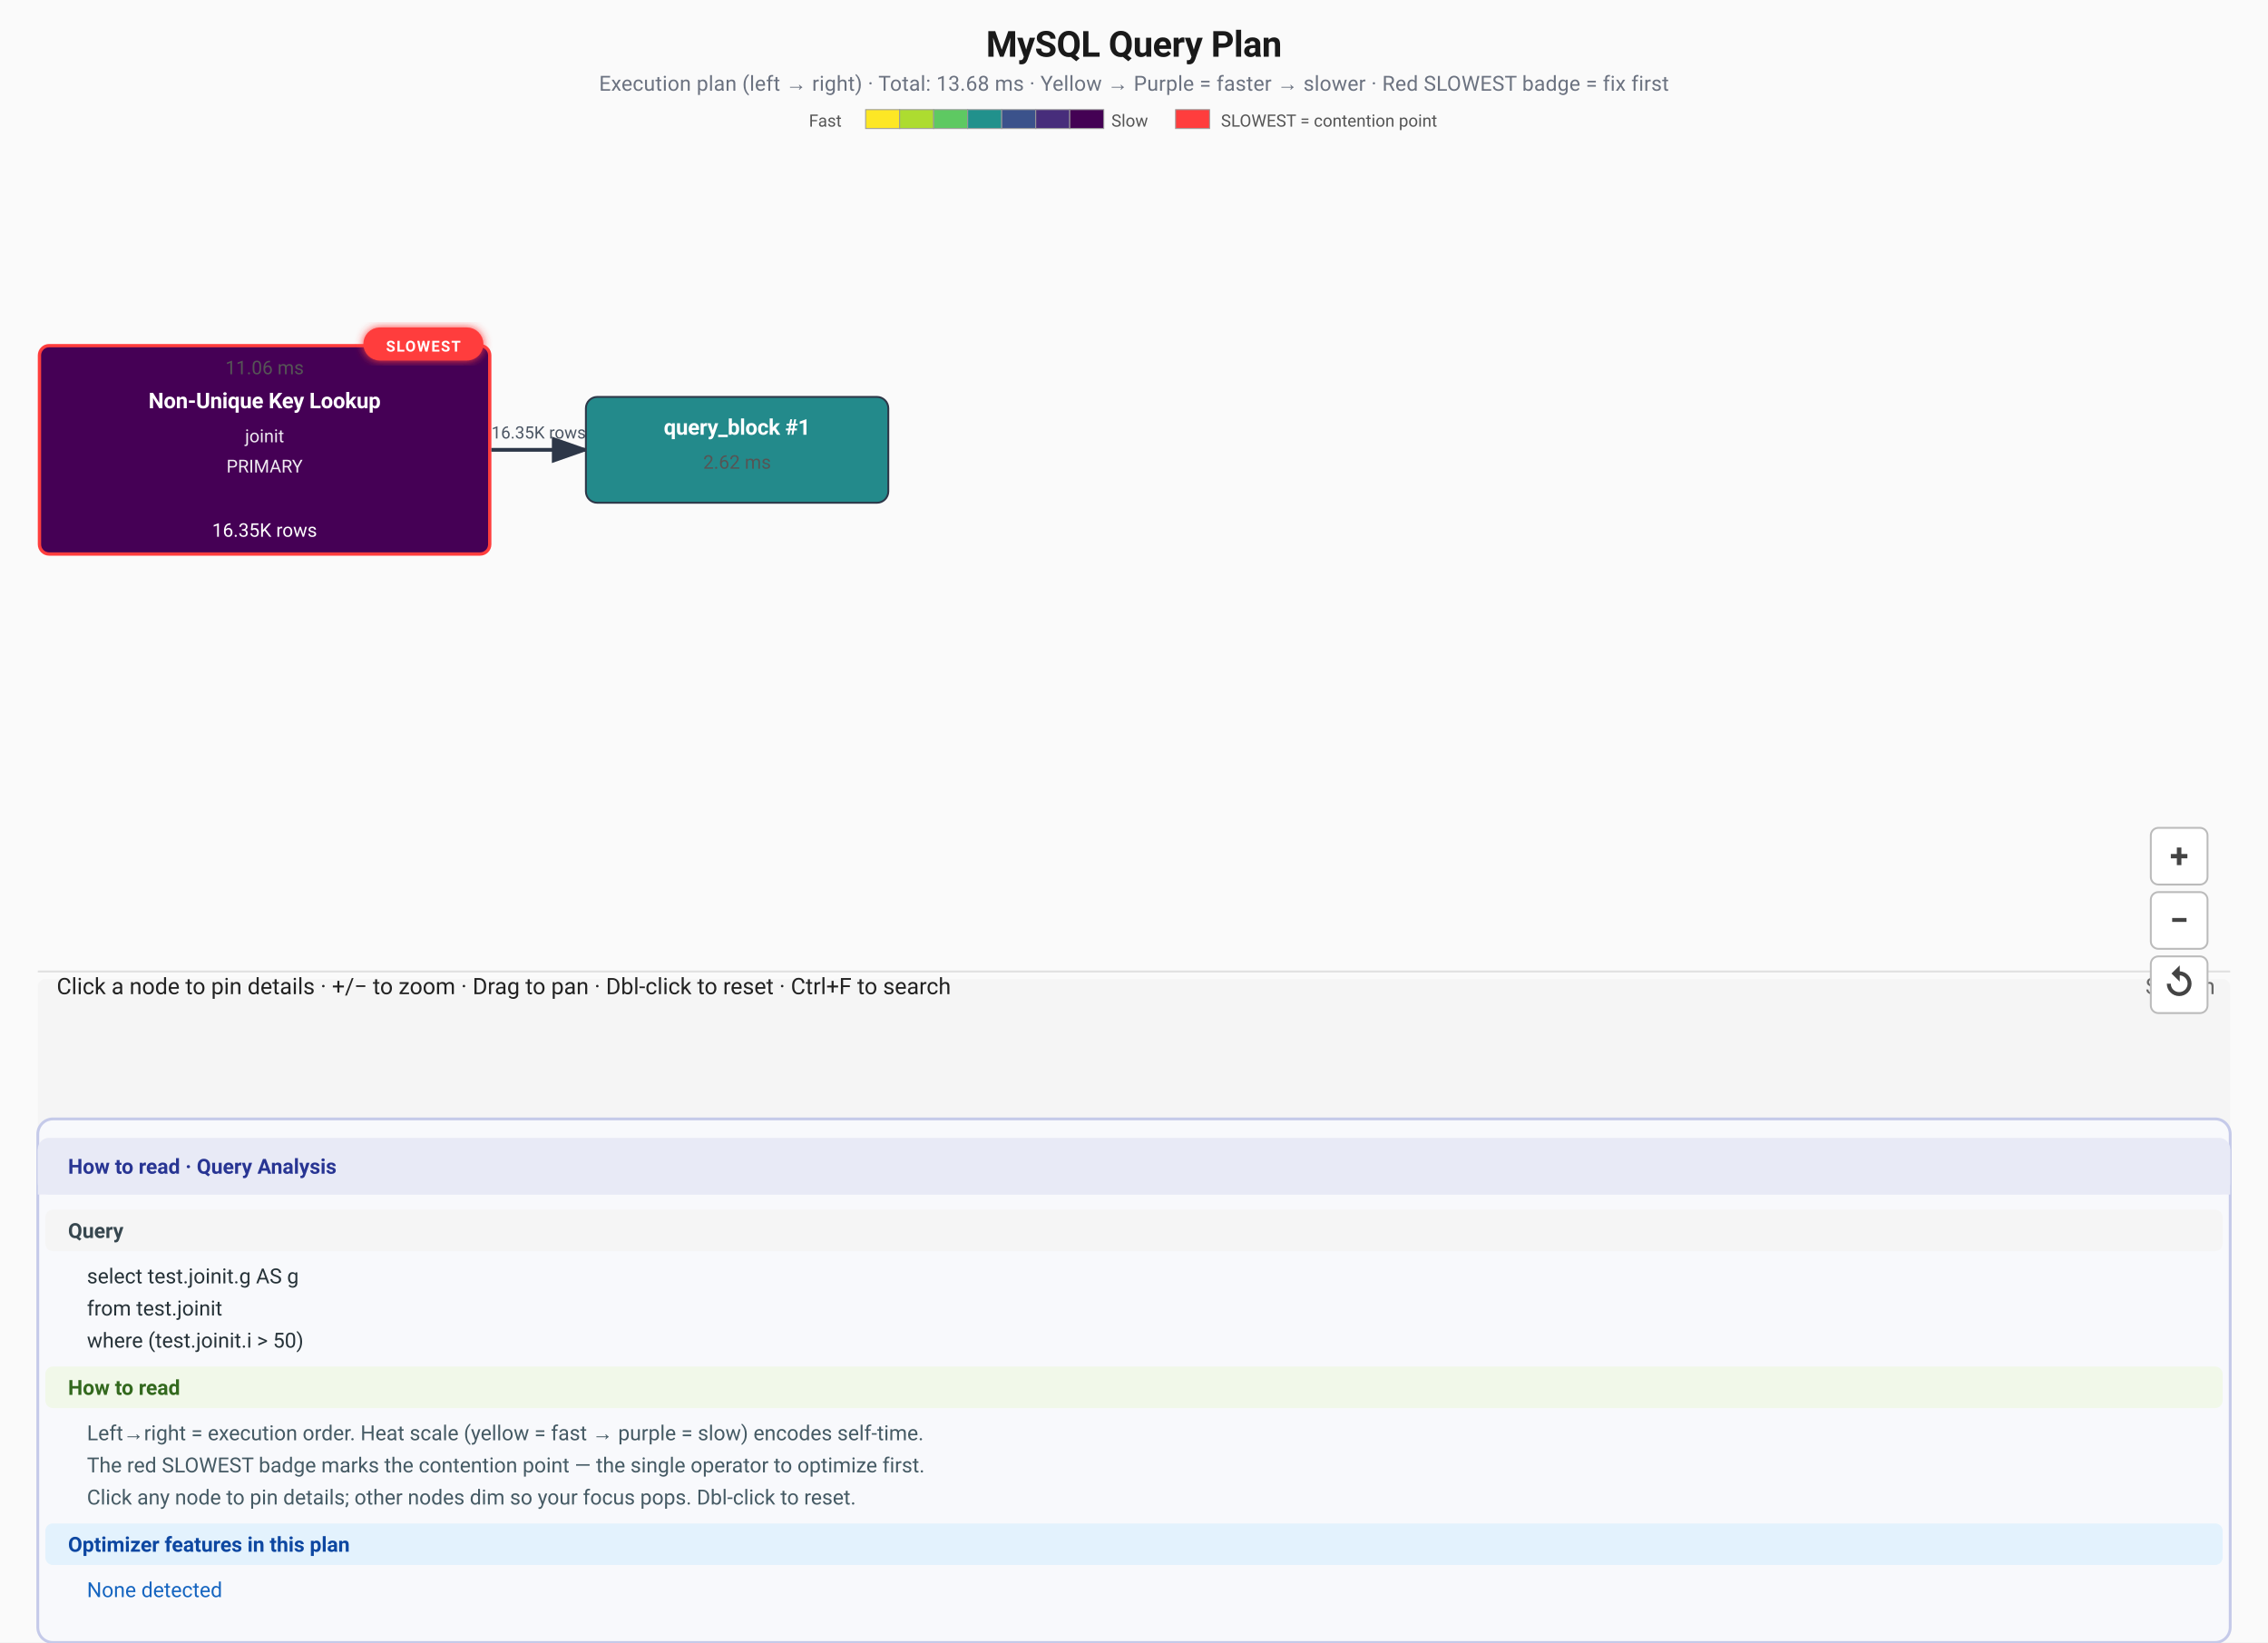
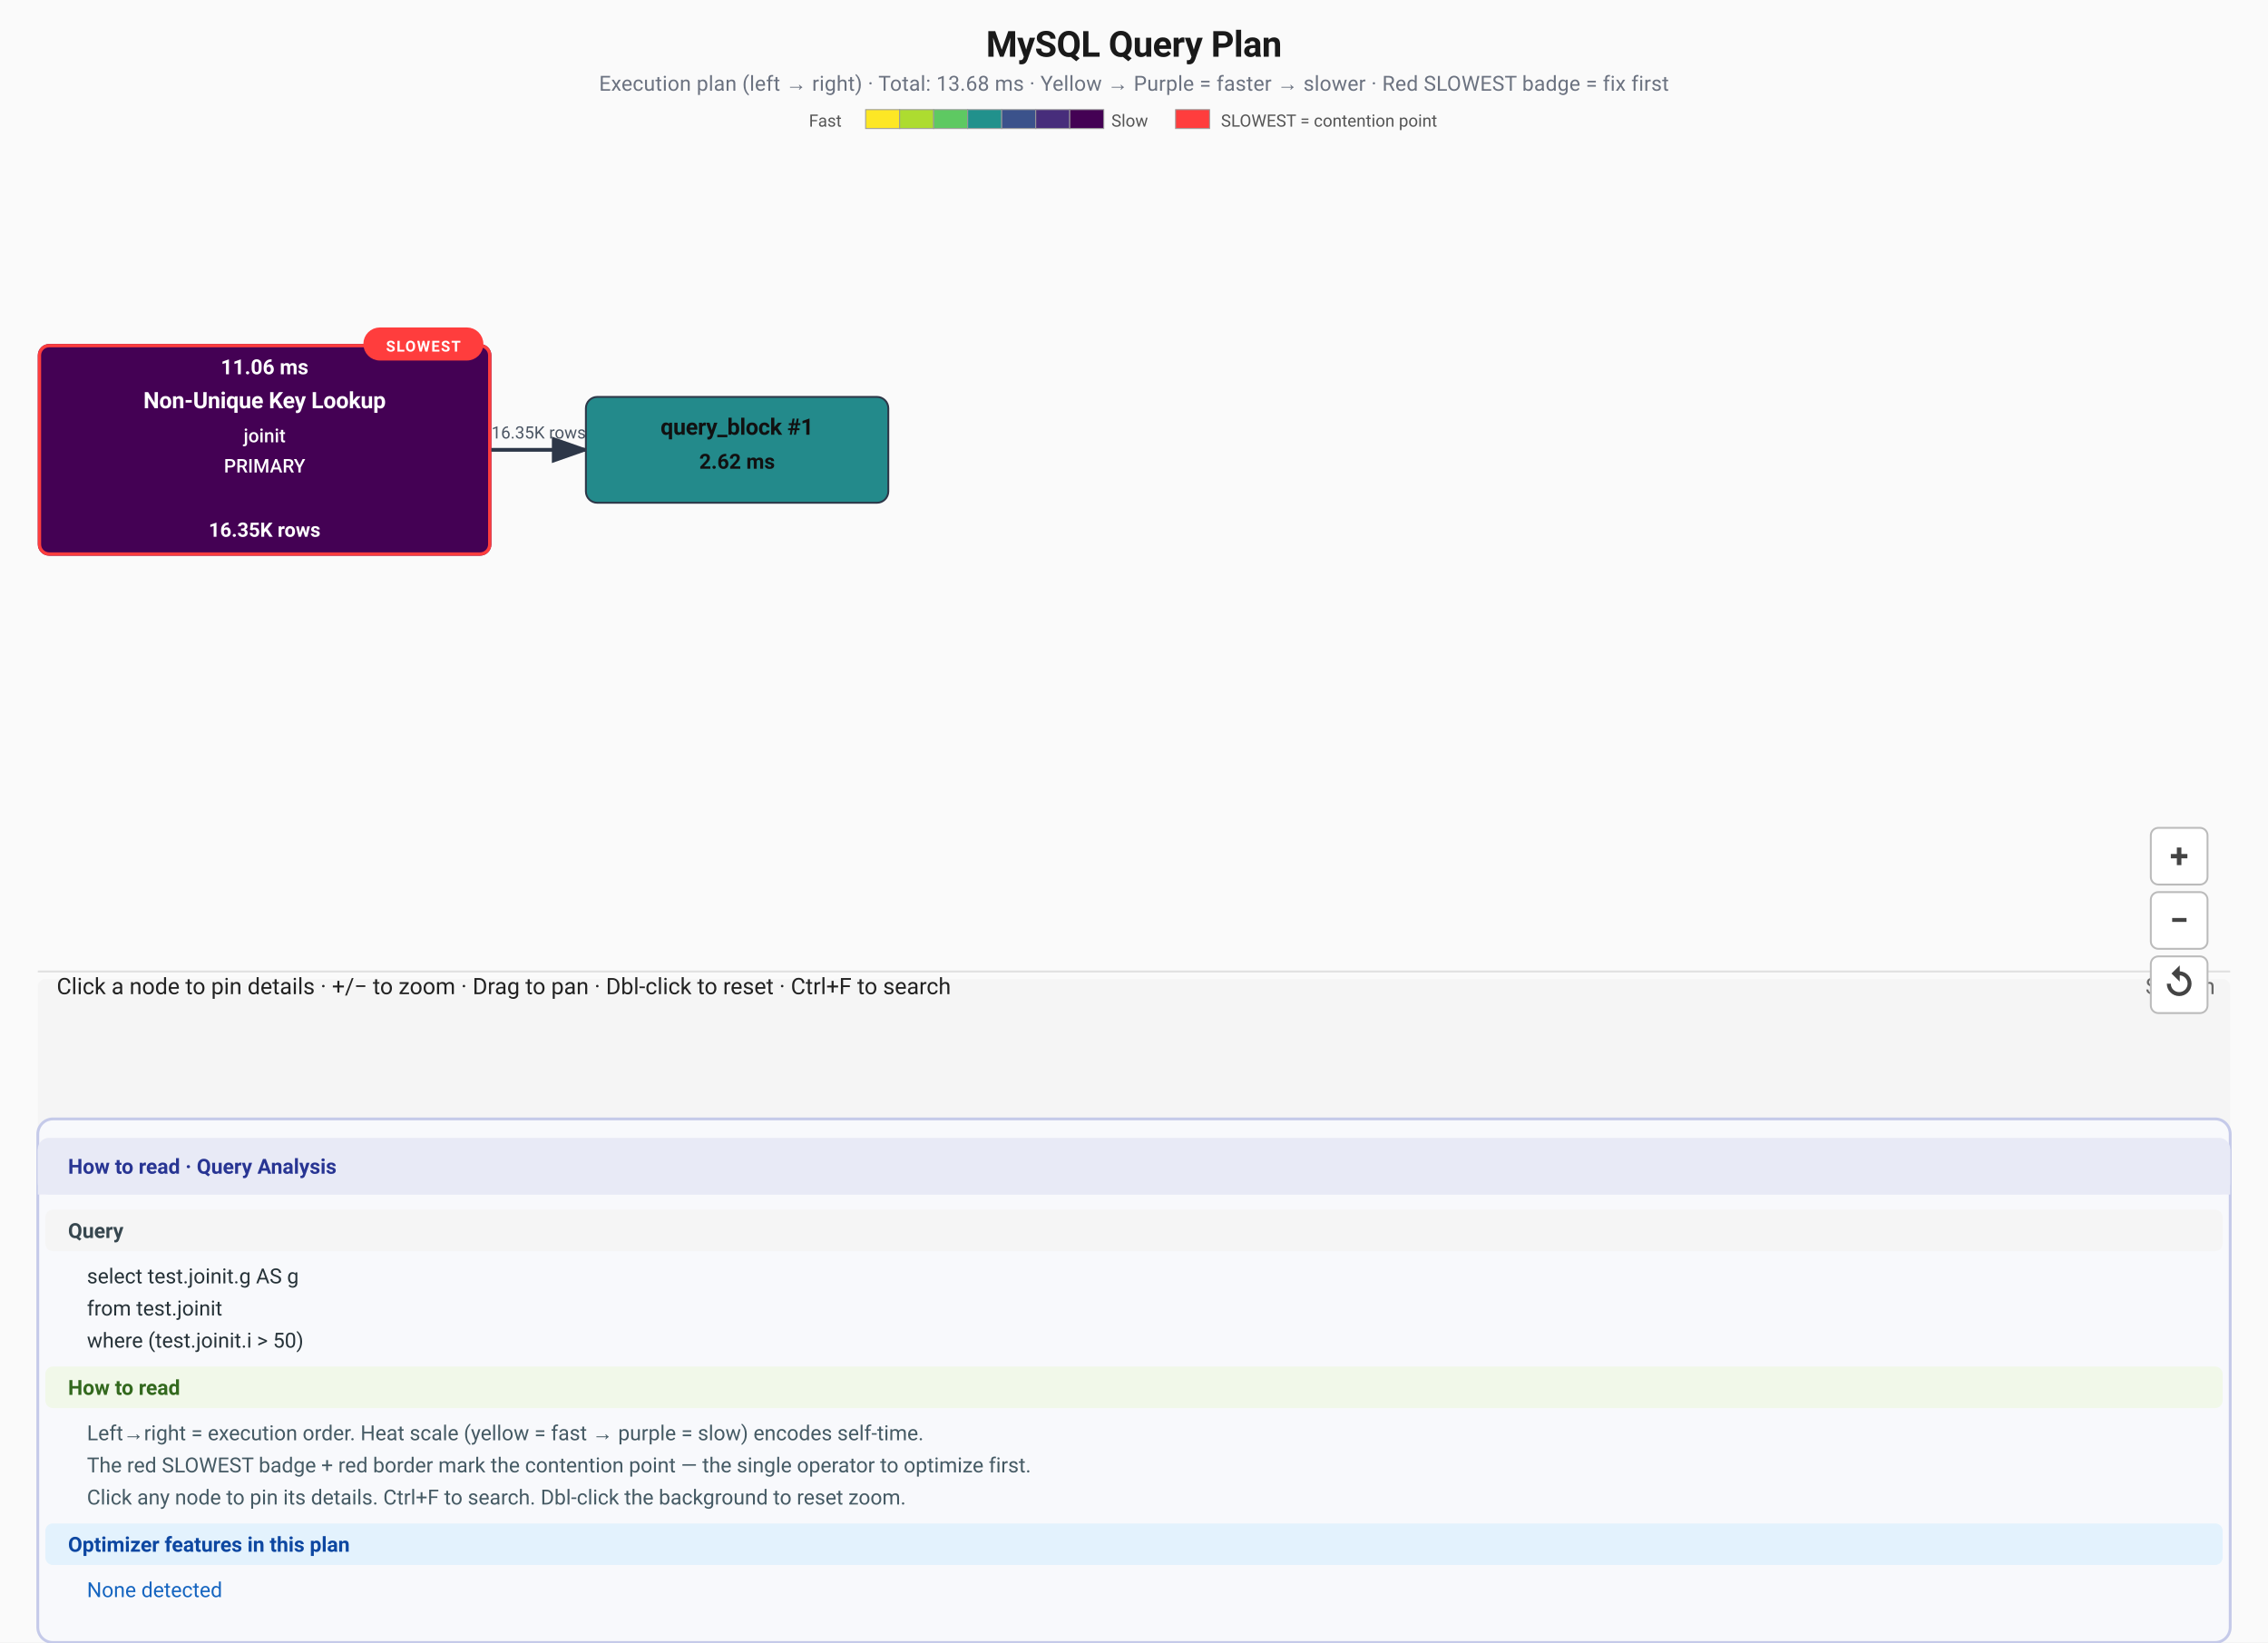
<svg xmlns="http://www.w3.org/2000/svg" version="1.1" width="1200" height="869" viewBox="0 0 1200 869" style="max-width: 100%; height: auto;">
  <defs>
    <marker id="arrowhead" markerWidth="10" markerHeight="7" refX="9" refY="3.5" orient="auto">
      <polygon points="0 0, 10 3.5, 0 7" fill="#2d3748" />
    </marker>
-     <filter id="hotspot-glow" x="-30%" y="-30%" width="160%" height="160%">
-       <feGaussianBlur stdDeviation="2.2" result="blur" />
-       <feMerge>
-         <feMergeNode in="blur" />
-         <feMergeNode in="SourceGraphic" />
-       </feMerge>
-     </filter>
    <clipPath id="diagram-clip">
      <rect x="0" y="0" width="1200" height="584" />
    </clipPath>
  </defs>
  <style>
  text { font-family: -apple-system, BlinkMacSystemFont, "Segoe UI", Roboto, "Helvetica Neue", Arial, sans-serif; font-size: 11px; -webkit-font-smoothing: antialiased; }
  .title { font-size: 19px; font-weight: 650; letter-spacing: -0.2px; fill: #1a1a1a; }
  .subtitle { font-size: 11px; fill: #6b7280; letter-spacing: 0.1px; }
-   .cost { font-size: 10px; fill: #555; }
-   .node-label { font-weight: 600; font-size: 11.5px; letter-spacing: -0.1px; }
-   .node-sublabel { font-size: 9.5px; fill-opacity: 0.92; }
-   .row-count { font-size: 10px; }
+   .cost { font-size: 11px; font-weight: 600; }
+   .node-label { font-weight: 700; font-size: 12px; letter-spacing: -0.1px; }
+   .node-sublabel { font-size: 10px; font-weight: 500; }
+   .row-count { font-size: 10.5px; font-weight: 600; }
  .arrow-label { font-size: 9px; fill: #4b5563; }
  .legend-label { font-size: 9px; fill: #555; }
  .diagram-node { cursor: pointer; }
-   .diagram-node:hover rect, .diagram-node:hover polygon { opacity: 0.9; stroke-width: 2; }
+   .diagram-node:hover rect, .diagram-node:hover polygon { stroke-width: 2.5; }
  .badge-covering { font-size: 8px; fill: #1b5e20; font-weight: bold; }
-   .loops-line { font-size: 9px; fill: #555; }
+   .loops-line { font-size: 9.5px; font-weight: 500; }
  .details-line { font-size: 12px; fill: #222; user-select: text; -webkit-user-select: text; cursor: text; }
  .details-line.dim { fill: #999; }
  #search { font-size: 12px; fill: #666; cursor: pointer; }
  #search:hover { fill: #000; }
  .diagram-node.dim { opacity: 0.25; }
-   .diagram-node.hotspot rect, .diagram-node.hotspot polygon { stroke: #ff3d3d; stroke-width: 3.5; filter: url(#hotspot-glow); }
-   .diagram-node.hotspot.dim { opacity: 1; }
-   .diagram-node.pinned.dim { opacity: 1; }
+   .diagram-node.hotspot rect, .diagram-node.hotspot polygon { stroke: #ff3d3d; stroke-width: 3.5; }
  .diagram-node.pinned rect, .diagram-node.pinned polygon { stroke: #e600e6 !important; stroke-width: 3; }
  .hotspot-badge rect { fill: #ff3d3d; }
  .hotspot-badge text { fill: #fff; font-size: 8px; font-weight: 700; letter-spacing: 0.6px; }
  .zoom-controls { cursor: pointer; }
  .zoom-btn rect { fill: #fff; stroke: #bbb; stroke-width: 1; rx: 4; }
  .zoom-btn:hover rect { fill: #f0f0f0; stroke: #888; }
  .zoom-btn text { font-size: 18px; font-weight: bold; fill: #444; user-select: none; pointer-events: none; }
  .zoom-btn:hover text { fill: #111; }
</style>
  <rect width="100%" height="100%" fill="#fafafa" />
  <text x="600.0" y="30" text-anchor="middle" class="title">MySQL Query Plan</text>
  <text x="600.0" y="48" text-anchor="middle" class="subtitle">Execution plan (left → right)  ·  Total: 13.68 ms  ·  Yellow → Purple = faster → slower  ·  Red SLOWEST badge = fix first</text>
  <g id="diagram-legend">
    <text x="428.0" y="67" class="legend-label">Fast</text>
    <rect x="458.0" y="58" width="18" height="10" fill="#fde725" stroke="#999" stroke-width="0.5" />
    <rect x="476.0" y="58" width="18" height="10" fill="#addc30" stroke="#999" stroke-width="0.5" />
    <rect x="494.0" y="58" width="18" height="10" fill="#5ec962" stroke="#999" stroke-width="0.5" />
    <rect x="512.0" y="58" width="18" height="10" fill="#21918c" stroke="#999" stroke-width="0.5" />
    <rect x="530.0" y="58" width="18" height="10" fill="#3b528b" stroke="#999" stroke-width="0.5" />
    <rect x="548.0" y="58" width="18" height="10" fill="#472d7b" stroke="#999" stroke-width="0.5" />
    <rect x="566.0" y="58" width="18" height="10" fill="#440154" stroke="#999" stroke-width="0.5" />
    <text x="588.0" y="67" class="legend-label">Slow</text>
    <rect x="622.0" y="58" width="18" height="10" fill="#ff3d3d" stroke="#999" stroke-width="0.5" />
    <text x="646.0" y="67" class="legend-label">SLOWEST = contention point</text>
  </g>
  <line x1="20" y1="514" x2="1180" y2="514" stroke="#e0e0e0" stroke-width="1" />
  <rect x="20" y="518" width="1160" height="112" fill="#f5f5f5" rx="4" />
  <text id="search" x="1172" y="526" text-anchor="end">Search</text>
  <text id="details-l0" x="30" y="526" text-anchor="start" class="details-line">Click a node to pin details  ·  +/− to zoom  ·  Drag to pan  ·  Dbl-click to reset  ·  Ctrl+F to search</text>
  <text id="details-l1" x="30" y="542" text-anchor="start" class="details-line" />
  <text id="details-l2" x="30" y="558" text-anchor="start" class="details-line" />
  <text id="details-l3" x="30" y="574" text-anchor="start" class="details-line" />
  <text id="details-l4" x="30" y="590" text-anchor="start" class="details-line" />
  <text id="details-l5" x="30" y="606" text-anchor="start" class="details-line" />
  <g id="diagram-content" clip-path="url(#diagram-clip)">
    <g class="diagram-node hotspot" data-info="Index range scan on joinit using PRIMARY over (50 &lt; i)  ·  Total: 11.06 ms  ·  Cost: 1660.43  ·  Rows: 16.35K  ·  Loops: 1  ·  Table: joinit  ·  Index: PRIMARY  ·  Est.rows: 8288  ·  Ranges: (50 &lt; i)  ·  Covering: no">
      <defs>
        <clipPath id="clipbox-0">
          <rect x="20" y="182" width="240" height="112" rx="6" ry="6" />
        </clipPath>
      </defs>
      <g clip-path="url(#clipbox-0)">
        <rect x="20" y="182" width="240" height="112" fill="#440154" stroke="#2d3748" stroke-width="1" rx="6" ry="6" />
        <text x="140.0" y="198" text-anchor="middle" class="cost" fill="#ffffff">11.06 ms</text>
        <text x="140.0" y="216" text-anchor="middle" class="node-label" fill="#ffffff">Non-Unique Key Lookup</text>
        <text x="140.0" y="234" text-anchor="middle" class="node-sublabel" fill="#ffffff">joinit</text>
        <text x="140.0" y="250" text-anchor="middle" class="node-sublabel" fill="#ffffff">PRIMARY</text>
        <text x="140.0" y="284" text-anchor="middle" class="row-count" fill="#ffffff">16.35K rows</text>
      </g>
      <g class="hotspot-badge">
        <rect x="194" y="175.0" width="60" height="14" rx="7" ry="7" />
        <text x="224.0" y="186.0" text-anchor="middle">SLOWEST</text>
      </g>
    </g>
    <line x1="260" y1="238.0" x2="310" y2="238.0" stroke="#2d3748" stroke-width="2" marker-end="url(#arrowhead)" />
    <text x="285.0" y="232.0" text-anchor="middle" class="arrow-label">16.35K rows</text>
    <g class="diagram-node" data-info="Total: 13.68 ms | Cost: 1660.43">
      <rect x="310" y="210.0" width="160" height="56" fill="#238a8b" stroke="#2d3748" stroke-width="1" rx="6" />
-       <text x="390.0" y="230.0" text-anchor="middle" class="node-label" fill="#ffffff">query_block #1</text>
-       <text x="390.0" y="248.0" text-anchor="middle" class="cost" fill="#ffffff">2.62 ms</text>
+       <text x="390.0" y="230.0" text-anchor="middle" class="node-label" fill="#111111">query_block #1</text>
+       <text x="390.0" y="248.0" text-anchor="middle" class="cost" fill="#111111">2.62 ms</text>
    </g>
  </g>
  <g class="zoom-controls">
    <g class="zoom-btn" id="zoom-in">
      <rect x="1138" y="438" width="30" height="30" />
      <text x="1153.0" y="459.0" text-anchor="middle">+</text>
    </g>
    <g class="zoom-btn" id="zoom-out">
      <rect x="1138" y="472" width="30" height="30" />
      <text x="1153.0" y="493.0" text-anchor="middle">−</text>
    </g>
    <g class="zoom-btn" id="zoom-reset">
      <rect x="1138" y="506" width="30" height="30" />
      <text x="1153.0" y="527.0" text-anchor="middle">↺</text>
    </g>
  </g>
  <rect x="20" y="592" width="1160" height="277" fill="#f8f9fc" stroke="#c5cae9" stroke-width="1.5" rx="8" />
  <rect x="20" y="602" width="1160" height="30" fill="#e8eaf6" rx="6" />
  <rect x="20" y="608" width="1160" height="24" fill="#e8eaf6" />
  <text x="36" y="621" font-family="Arial,sans-serif" font-size="13" font-weight="bold" fill="#283593">How to read · Query Analysis</text>
  <rect x="24" y="640" width="1152" height="22" fill="#f5f5f5" rx="4" />
  <text x="36" y="655" font-family="Arial,sans-serif" font-size="11" font-weight="bold" fill="#37474f">Query</text>
  <text x="46" y="679" font-family="Courier New,Courier,monospace" font-size="11" fill="#263238">select test.joinit.g AS g</text>
  <text x="46" y="696" font-family="Courier New,Courier,monospace" font-size="11" fill="#263238">from test.joinit</text>
  <text x="46" y="713" font-family="Courier New,Courier,monospace" font-size="11" fill="#263238">where (test.joinit.i &gt; 50)</text>
  <rect x="24" y="723" width="1152" height="22" fill="#f1f8e9" rx="4" />
  <text x="36" y="738" font-family="Arial,sans-serif" font-size="11" font-weight="bold" fill="#33691e">How to read</text>
  <text x="46" y="762" font-family="Arial,sans-serif" font-size="11" fill="#455a64">Left→right = execution order. Heat scale (yellow = fast → purple = slow) encodes self-time.</text>
-   <text x="46" y="779" font-family="Arial,sans-serif" font-size="11" fill="#455a64">The red SLOWEST badge marks the contention point — the single operator to optimize first.</text>
-   <text x="46" y="796" font-family="Arial,sans-serif" font-size="11" fill="#455a64">Click any node to pin details; other nodes dim so your focus pops. Dbl-click to reset.</text>
+   <text x="46" y="779" font-family="Arial,sans-serif" font-size="11" fill="#455a64">The red SLOWEST badge + red border mark the contention point — the single operator to optimize first.</text>
+   <text x="46" y="796" font-family="Arial,sans-serif" font-size="11" fill="#455a64">Click any node to pin its details. Ctrl+F to search. Dbl-click the background to reset zoom.</text>
  <rect x="24" y="806" width="1152" height="22" fill="#e3f2fd" rx="4" />
  <text x="36" y="821" font-family="Arial,sans-serif" font-size="11" font-weight="bold" fill="#0d47a1">Optimizer features in this plan</text>
  <text x="46" y="845" font-family="Arial,sans-serif" font-size="11" fill="#1565c0">None detected</text>
</svg>
